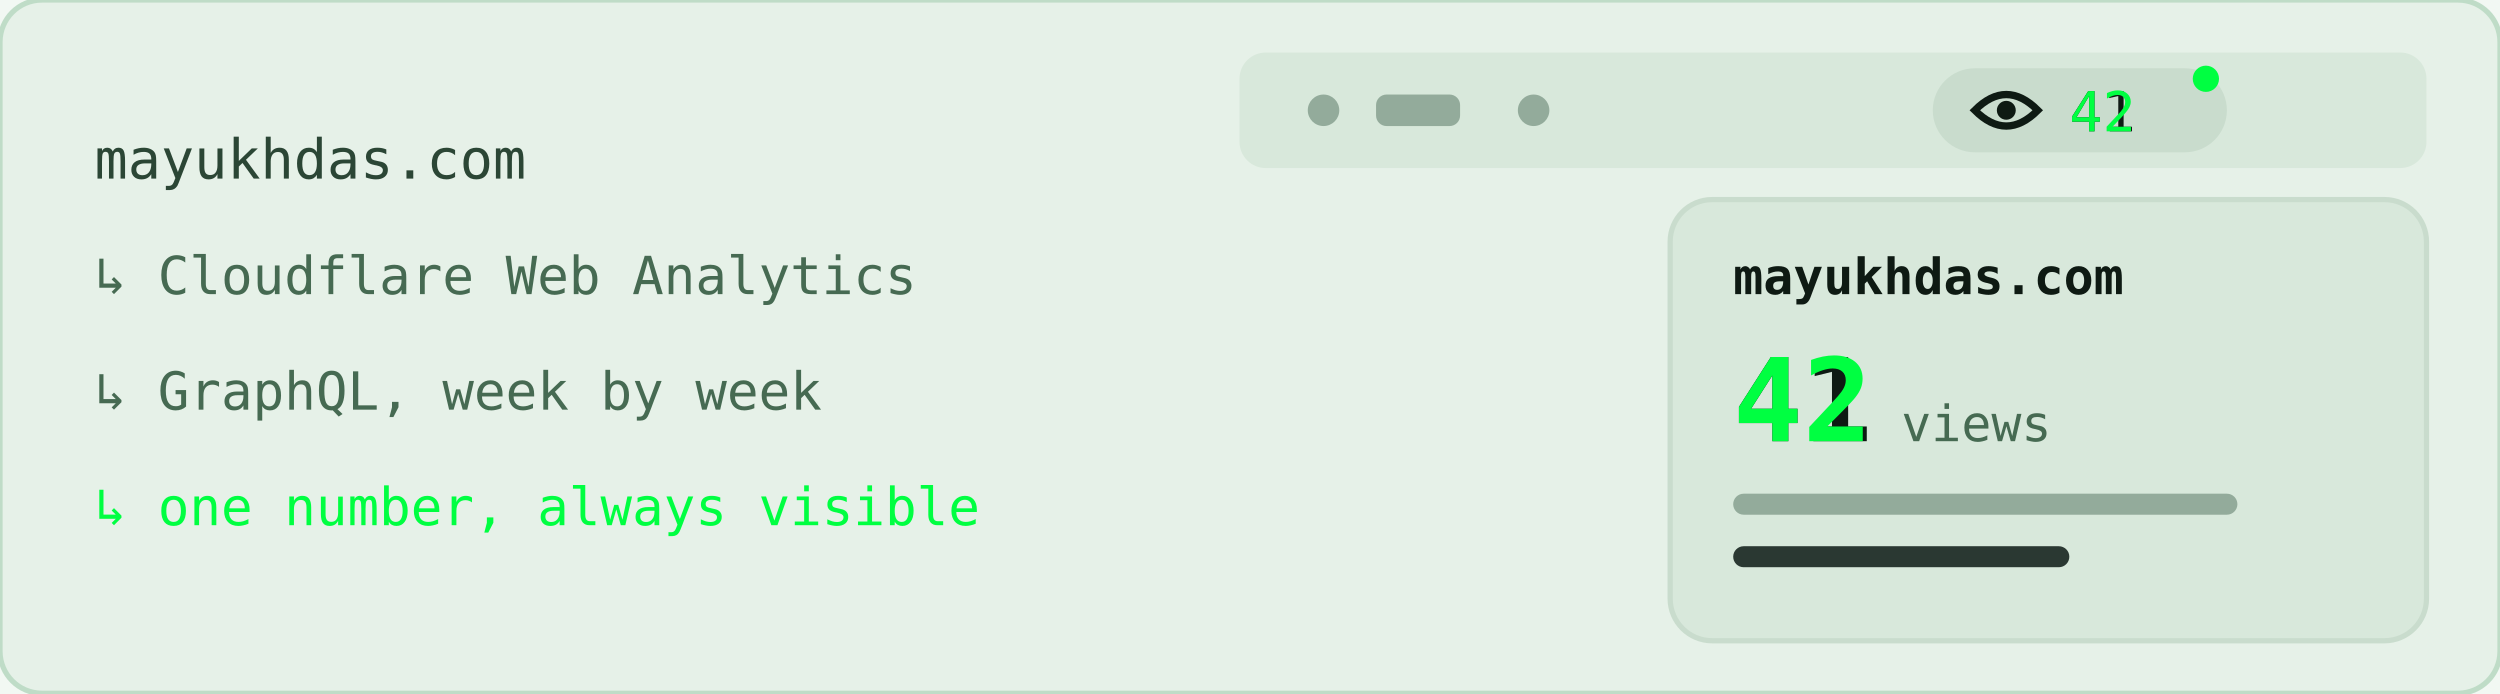
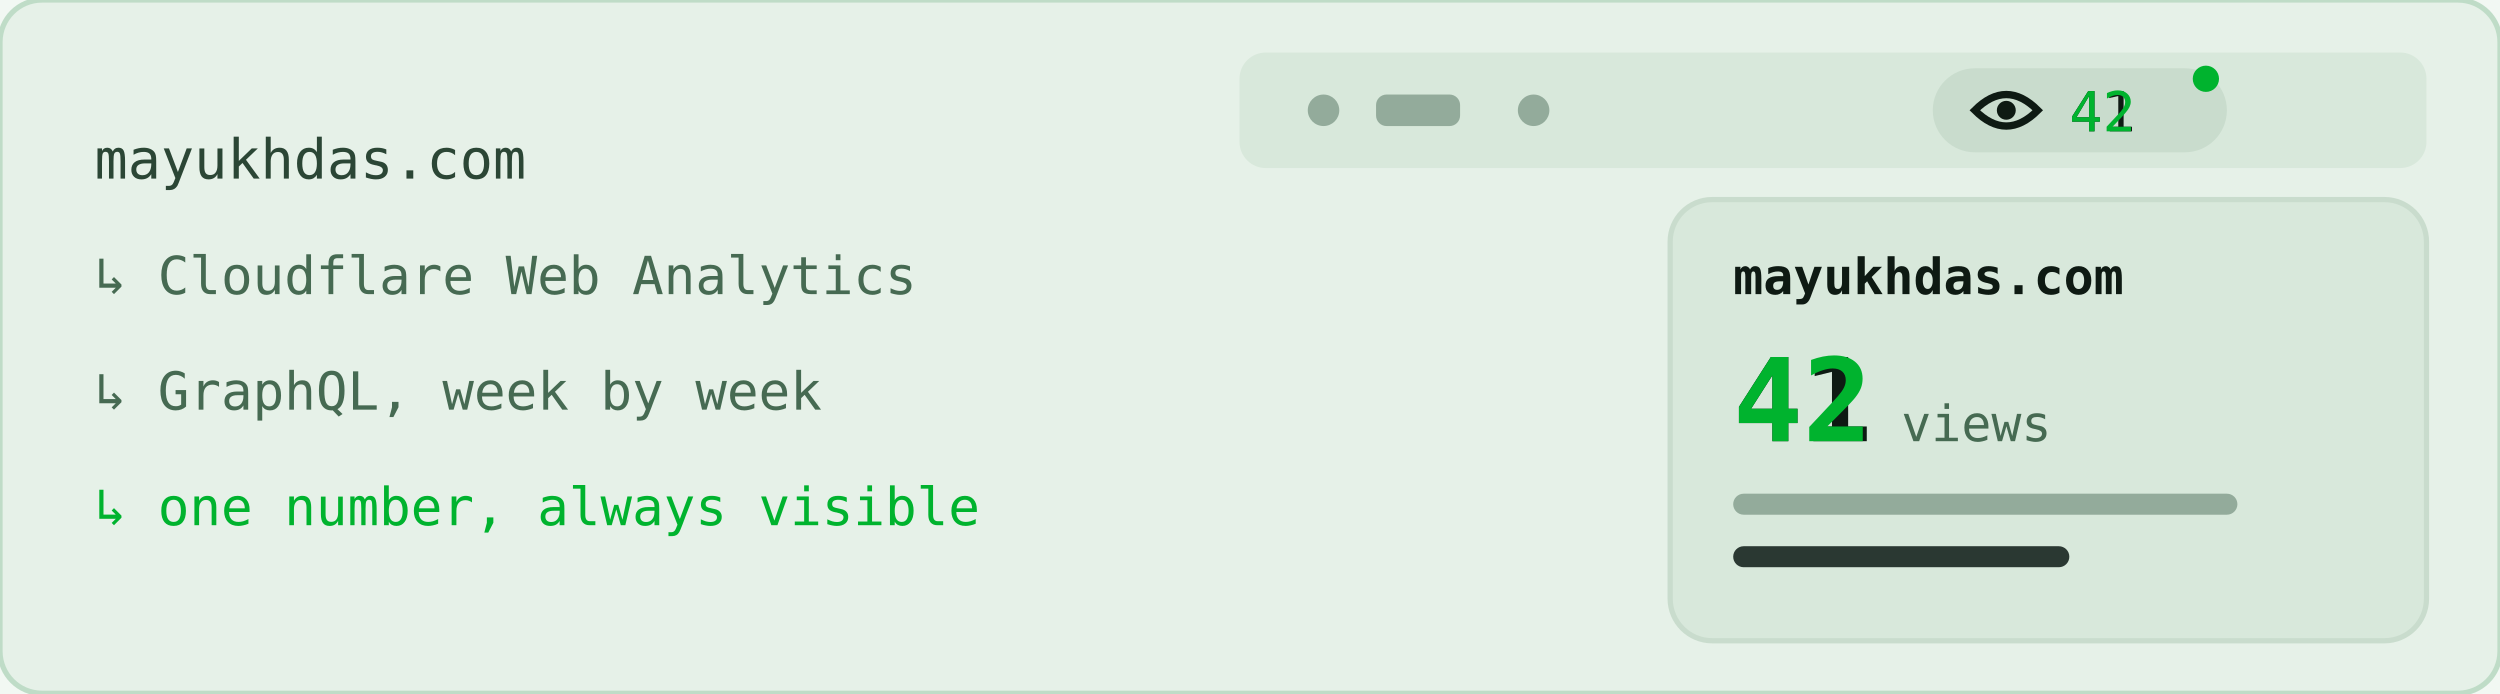
<svg xmlns="http://www.w3.org/2000/svg" viewBox="22 68 476 132" width="476" height="132" role="img" aria-label="SiteViews, total website views in the Mac menu bar">
  <style>
.t{font-family:ui-monospace,'JetBrains Mono','SF Mono',SFMono-Regular,Menlo,Consolas,monospace}
@keyframes a{0%,45%{opacity:1}50%,95%{opacity:0}100%{opacity:1}}
@keyframes b{0%,45%{opacity:0}50%,95%{opacity:1}100%{opacity:0}}
@keyframes ping{0%,45%{opacity:0}50%{opacity:1}70%,100%{opacity:0}}
.n1{animation:a 6s steps(1) infinite}
.n2{animation:b 6s steps(1) infinite}
.p{animation:ping 6s ease-out infinite}
@media (prefers-reduced-motion:reduce){.n1,.n2,.p{animation:none}.n1{opacity:0}}
</style>
  <rect x="1" y="1" width="518" height="304" rx="12" fill="#f2f8f3" stroke="#bfdcc7" />
-   <rect x="1" y="1" width="518" height="3" rx="1.5" fill="#00ff41" opacity=".55" />
-   <rect x="22" y="20" width="34" height="34" rx="9" fill="#00ff41" />
+   <rect x="1" y="1" width="518" height="3" rx="1.5" fill="#00b32e" opacity=".55" />
+   <rect x="22" y="20" width="34" height="34" rx="9" fill="#00b32e" />
  <path d="M28 37q11-11 22 0q-11 11-22 0z" fill="none" stroke="#f2f8f3" stroke-width="2.6" stroke-linejoin="round" />
  <circle cx="39" cy="37" r="3.6" fill="#f2f8f3" />
  <text class="t" x="68" y="36" font-size="14.5" fill="#0e1a13" font-weight="600">SiteViews · Views in the Menu Bar</text>
  <text class="t" x="68" y="51" font-size="9" fill="#466a52" letter-spacing="1.1">SWIFT · SWIFTUI · CLOUDFLARE GRAPHQL</text>
  <rect x="22" y="68" width="476" height="132" rx="8" fill="#e6f1e8" stroke="#bfdcc7" />
  <clipPath id="c">
    <rect x="22" y="68" width="476" height="132" rx="8" />
  </clipPath>
  <g clip-path="url(#c)">
    <g transform="translate(22,68)">
      <text class="t" x="18" y="34" font-size="10.5" fill="#2b4635">mayukhdas.com</text>
      <text class="t" x="18" y="56" font-size="10" fill="#466a52">↳ Cloudflare Web Analytics</text>
      <text class="t" x="18" y="78" font-size="10" fill="#466a52">↳ GraphQL, week by week</text>
-       <text class="t" x="18" y="100" font-size="10" fill="#00ff41">↳ one number, always visible</text>
+       <text class="t" x="18" y="100" font-size="10" fill="#00b32e">↳ one number, always visible</text>
      <rect x="236" y="10" width="226" height="22" rx="5" fill="#d8e8db" />
      <circle cx="252" cy="21" r="3" fill="#93ab9b" />
      <rect x="262" y="18" width="16" height="6" rx="2" fill="#93ab9b" />
      <circle cx="292" cy="21" r="3" fill="#93ab9b" />
      <rect x="368" y="13" width="56" height="16" rx="8" fill="#c9dccd" />
      <path d="M376 21q6-6 12 0q-6 6-12 0z" fill="none" stroke="#0e1a13" stroke-width="1.4" />
      <circle cx="382" cy="21" r="1.8" fill="#0e1a13" />
      <text class="t n1" x="394" y="25" font-size="10.5" fill="#0e1a13">41</text>
-       <text class="t n2" x="394" y="25" font-size="10.5" fill="#00ff41">42</text>
-       <circle class="p" cx="420" cy="15" r="2.5" fill="#00ff41" />
+       <text class="t n2" x="394" y="25" font-size="10.5" fill="#00b32e">42</text>
+       <circle class="p" cx="420" cy="15" r="2.5" fill="#00b32e" />
      <rect x="318" y="38" width="144" height="84" rx="8" fill="#d8e8db" stroke="#c9dccd" />
      <text class="t" x="330" y="56" font-size="9.5" fill="#0e1a13" font-weight="600">mayukhdas.com</text>
      <text class="t n1" x="330" y="84" font-size="22" font-weight="700" fill="#0e1a13">41</text>
-       <text class="t n2" x="330" y="84" font-size="22" font-weight="700" fill="#00ff41">42</text>
+       <text class="t n2" x="330" y="84" font-size="22" font-weight="700" fill="#00b32e">42</text>
      <text class="t" x="362" y="84" font-size="9.5" fill="#466a52">views</text>
      <rect x="330" y="94" width="96" height="4" rx="2" fill="#93ab9b" />
      <rect x="330" y="104" width="64" height="4" rx="2" fill="#2a3832" />
    </g>
  </g>
  <text class="t" x="22" y="224" font-size="10.8" fill="#2b4635">Your site’s total page views in the Mac menu bar, read from</text>
  <text class="t" x="22" y="242" font-size="10.8" fill="#2b4635">Cloudflare Web Analytics, and counting past its 6-month limit.</text>
  <line x1="22" y1="272" x2="498" y2="272" stroke="#bfdcc7" />
-   <text class="t" x="22" y="291" font-size="10.5" fill="#00ff41" opacity=".85">› github.com/Mayukh-D/siteviews</text>
+   <text class="t" x="22" y="291" font-size="10.5" fill="#00b32e" opacity=".85">› github.com/Mayukh-D/siteviews</text>
</svg>
